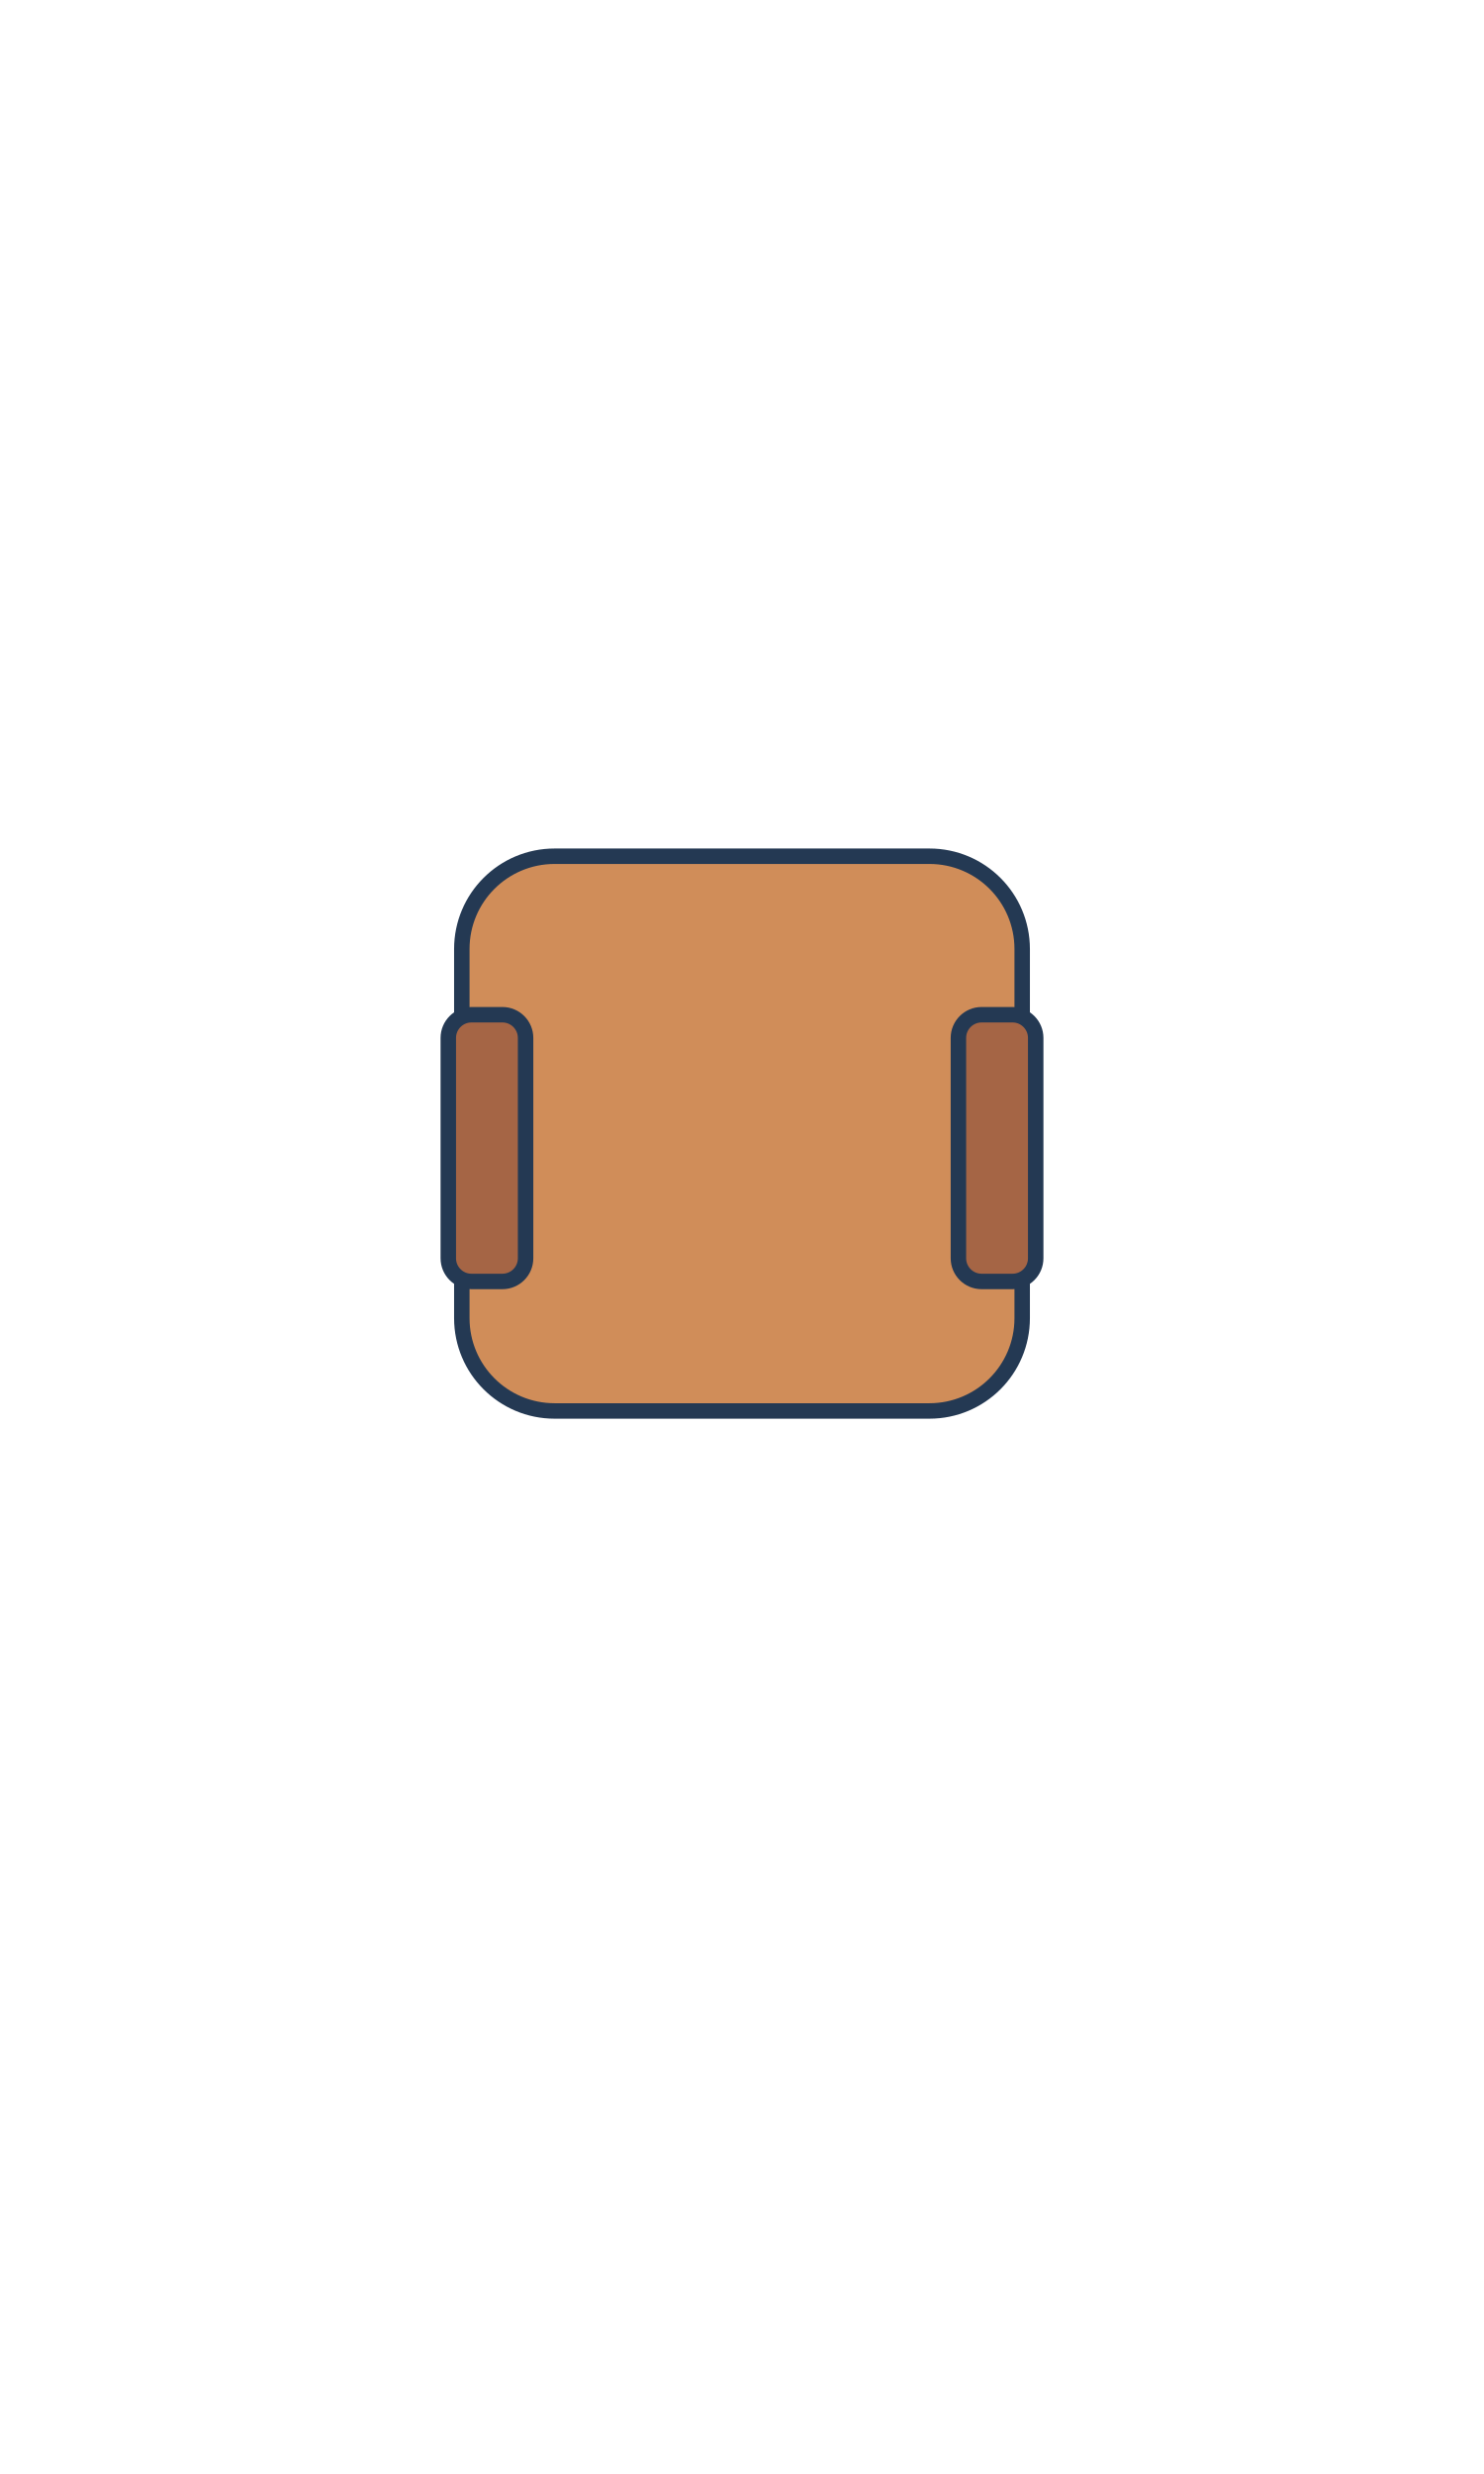
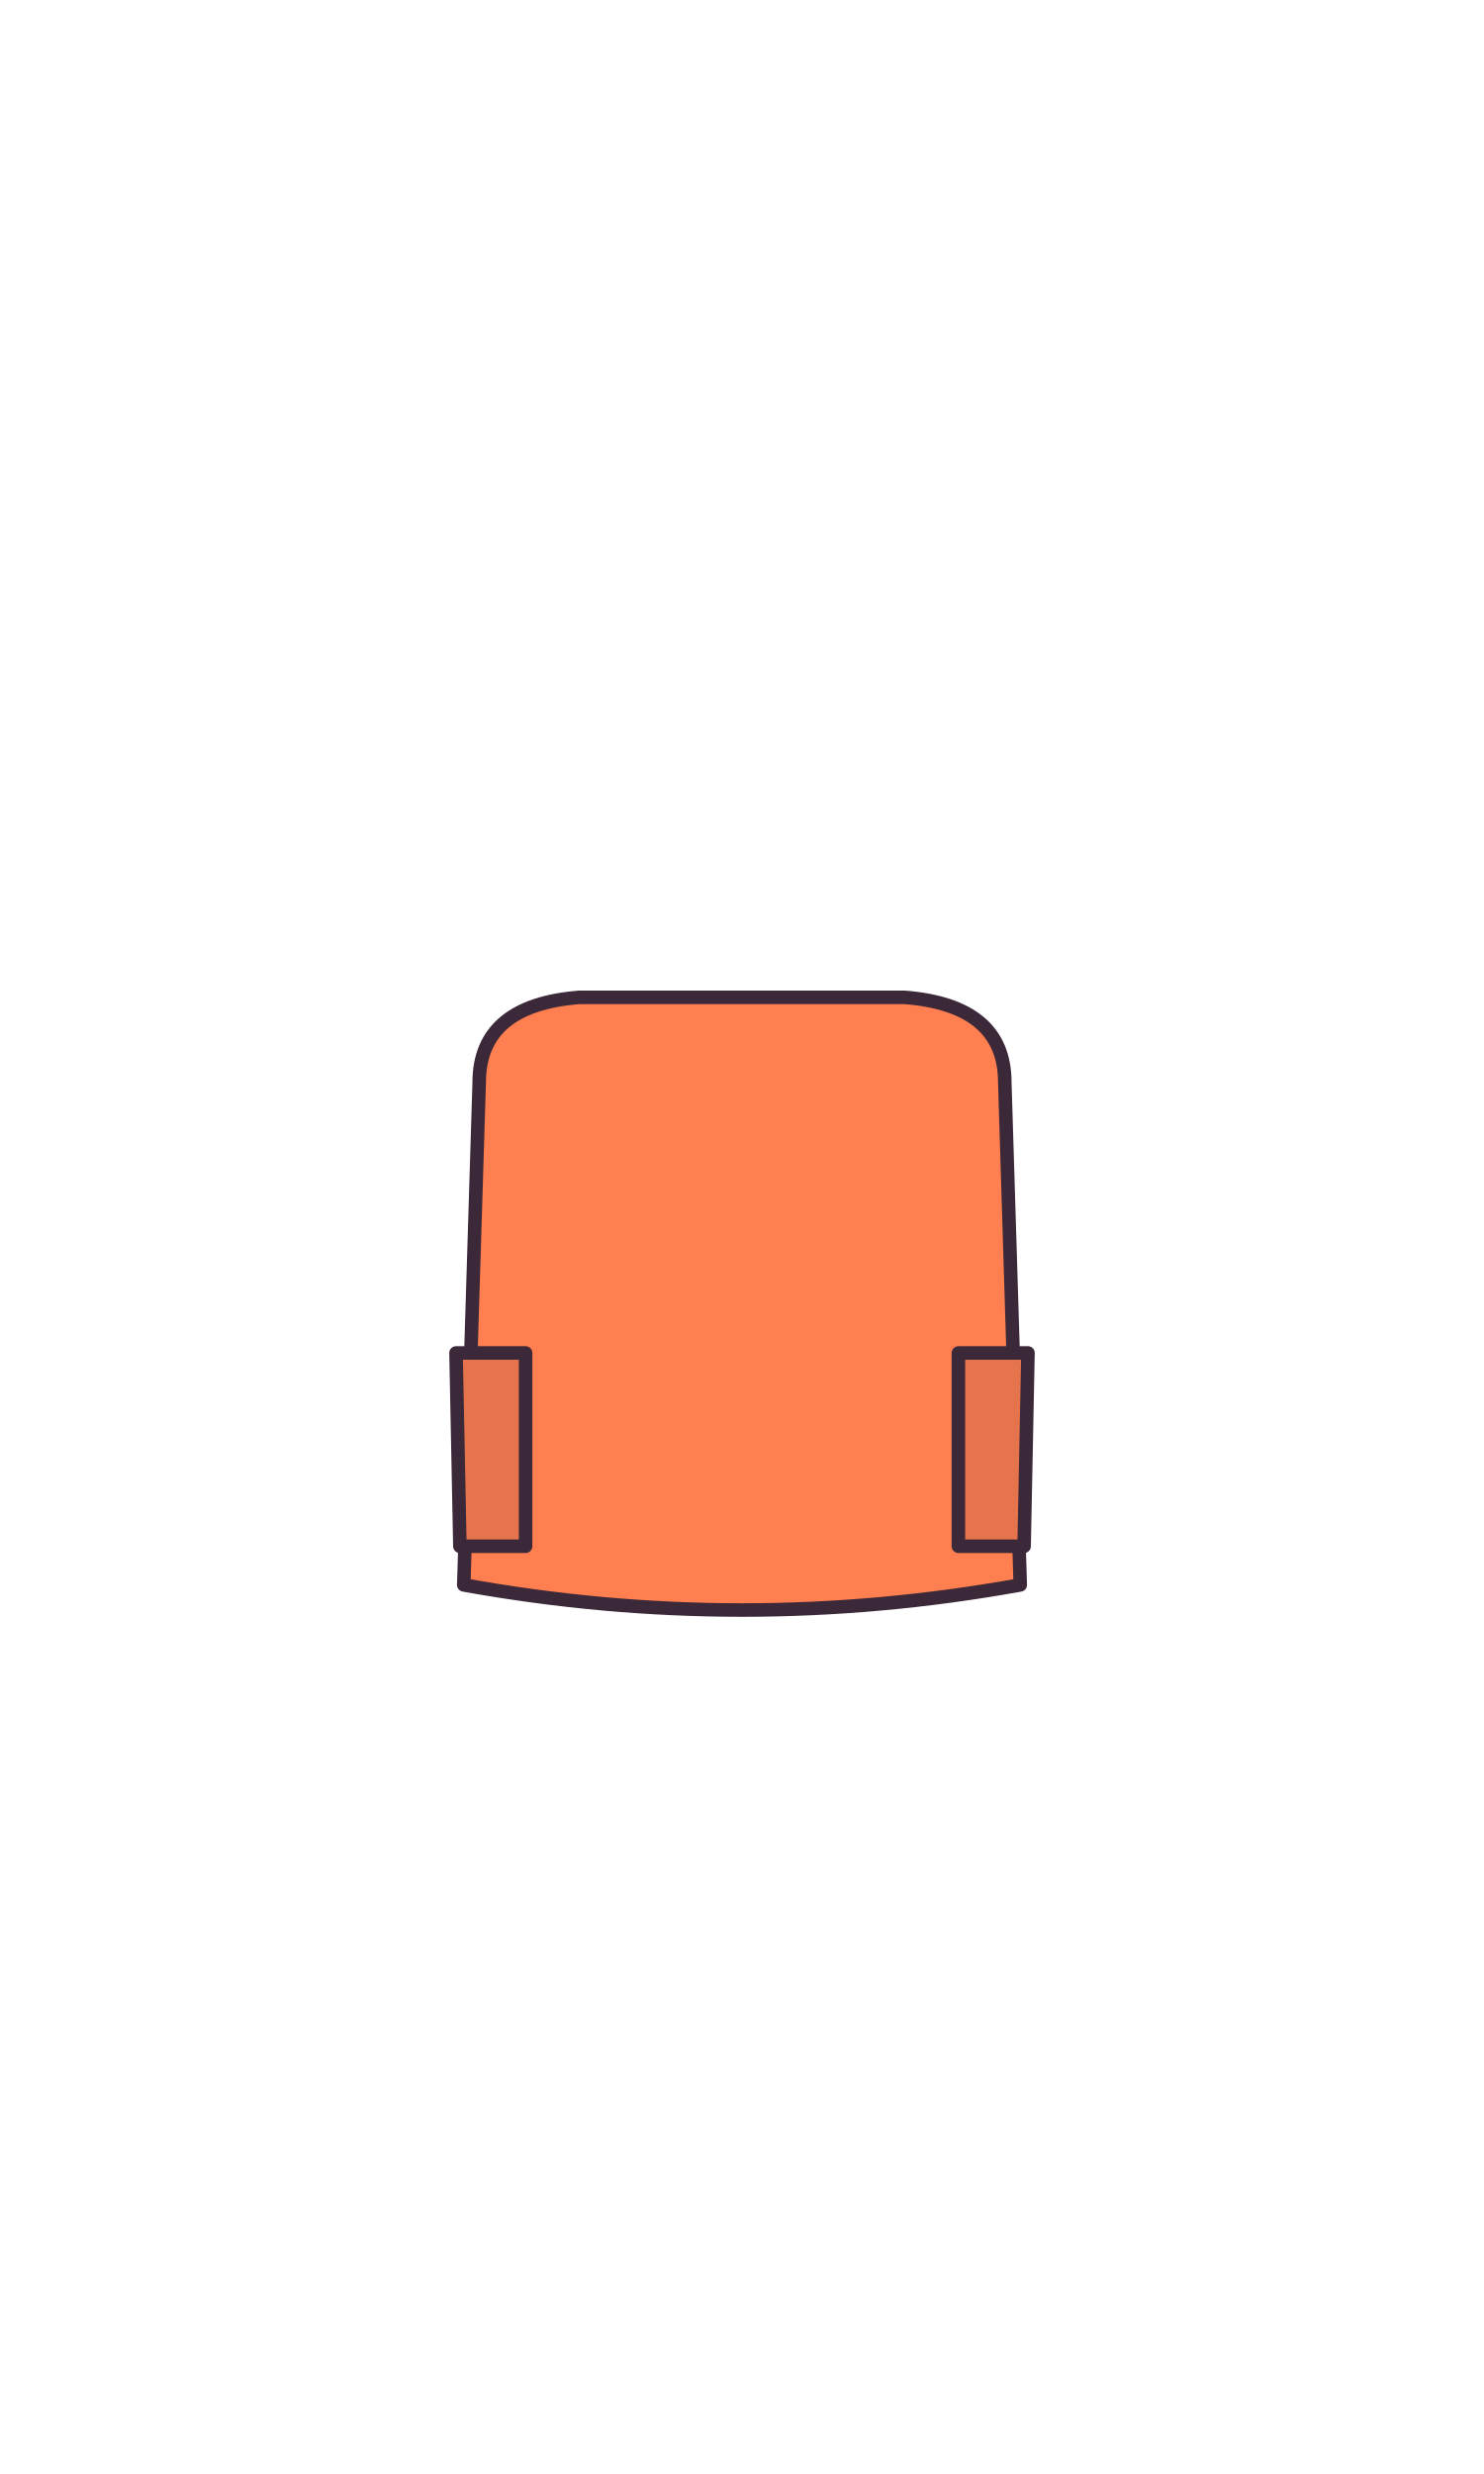
<svg xmlns="http://www.w3.org/2000/svg" width="768" height="1280" viewBox="0 0 768 1280">
-   <g stroke="#243953" stroke-width="8" stroke-linejoin="round" stroke-linecap="round">
-     <rect x="239" y="443" width="290" height="287" rx="48" fill="#d08d59" />
-     <rect x="232" y="525" width="40" height="138" rx="12" fill="#a56545" />
-     <rect x="496" y="525" width="40" height="138" rx="12" fill="#a56545" />
+   <g stroke-linejoin="round" stroke-linecap="round">
+     <path d="M248 560 Q248 520 300 516 L468 516 Q520 520 520 560 L528 820 Q384 846 240 820 Z" fill="#ff7f50" stroke="#3b2838" stroke-width="7" />
+     <path d="M236 700 L272 700 L272 800 L238 800 Z" fill="#e5734b" stroke="#3b2838" stroke-width="7" />
+     <path d="M496 700 L532 700 L530 800 L496 800 Z" fill="#e5734b" stroke="#3b2838" stroke-width="7" />
  </g>
</svg>
